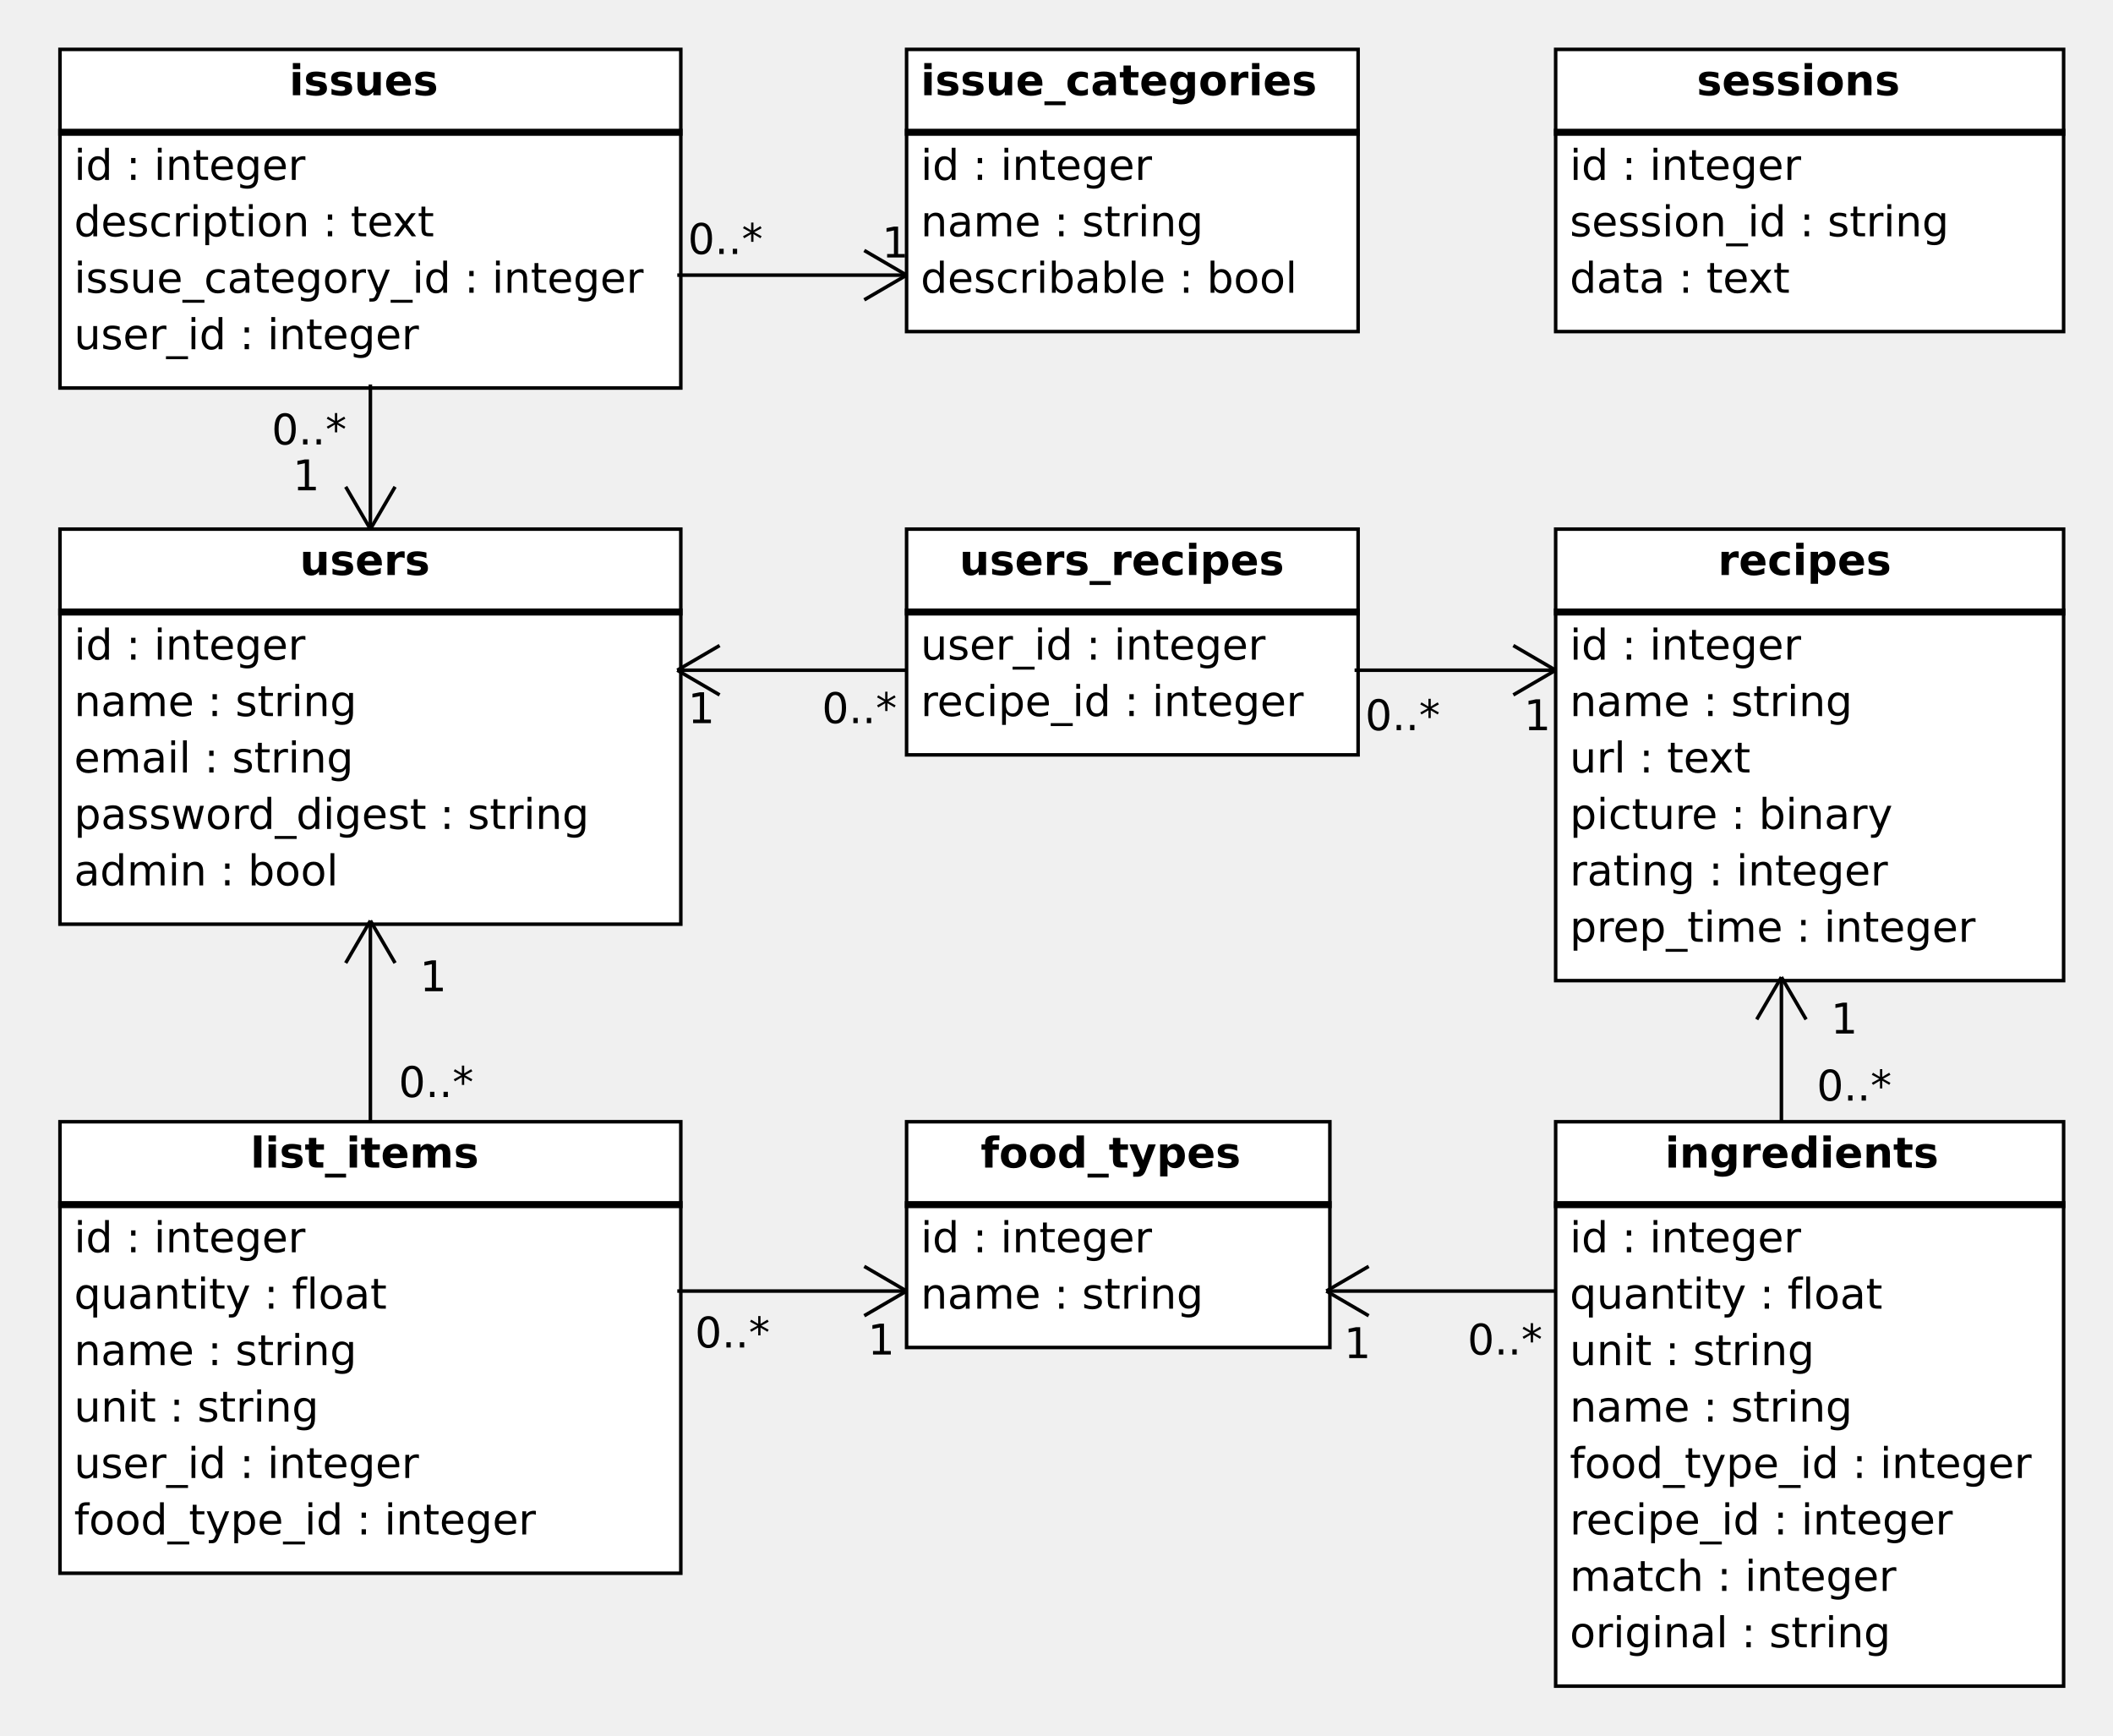
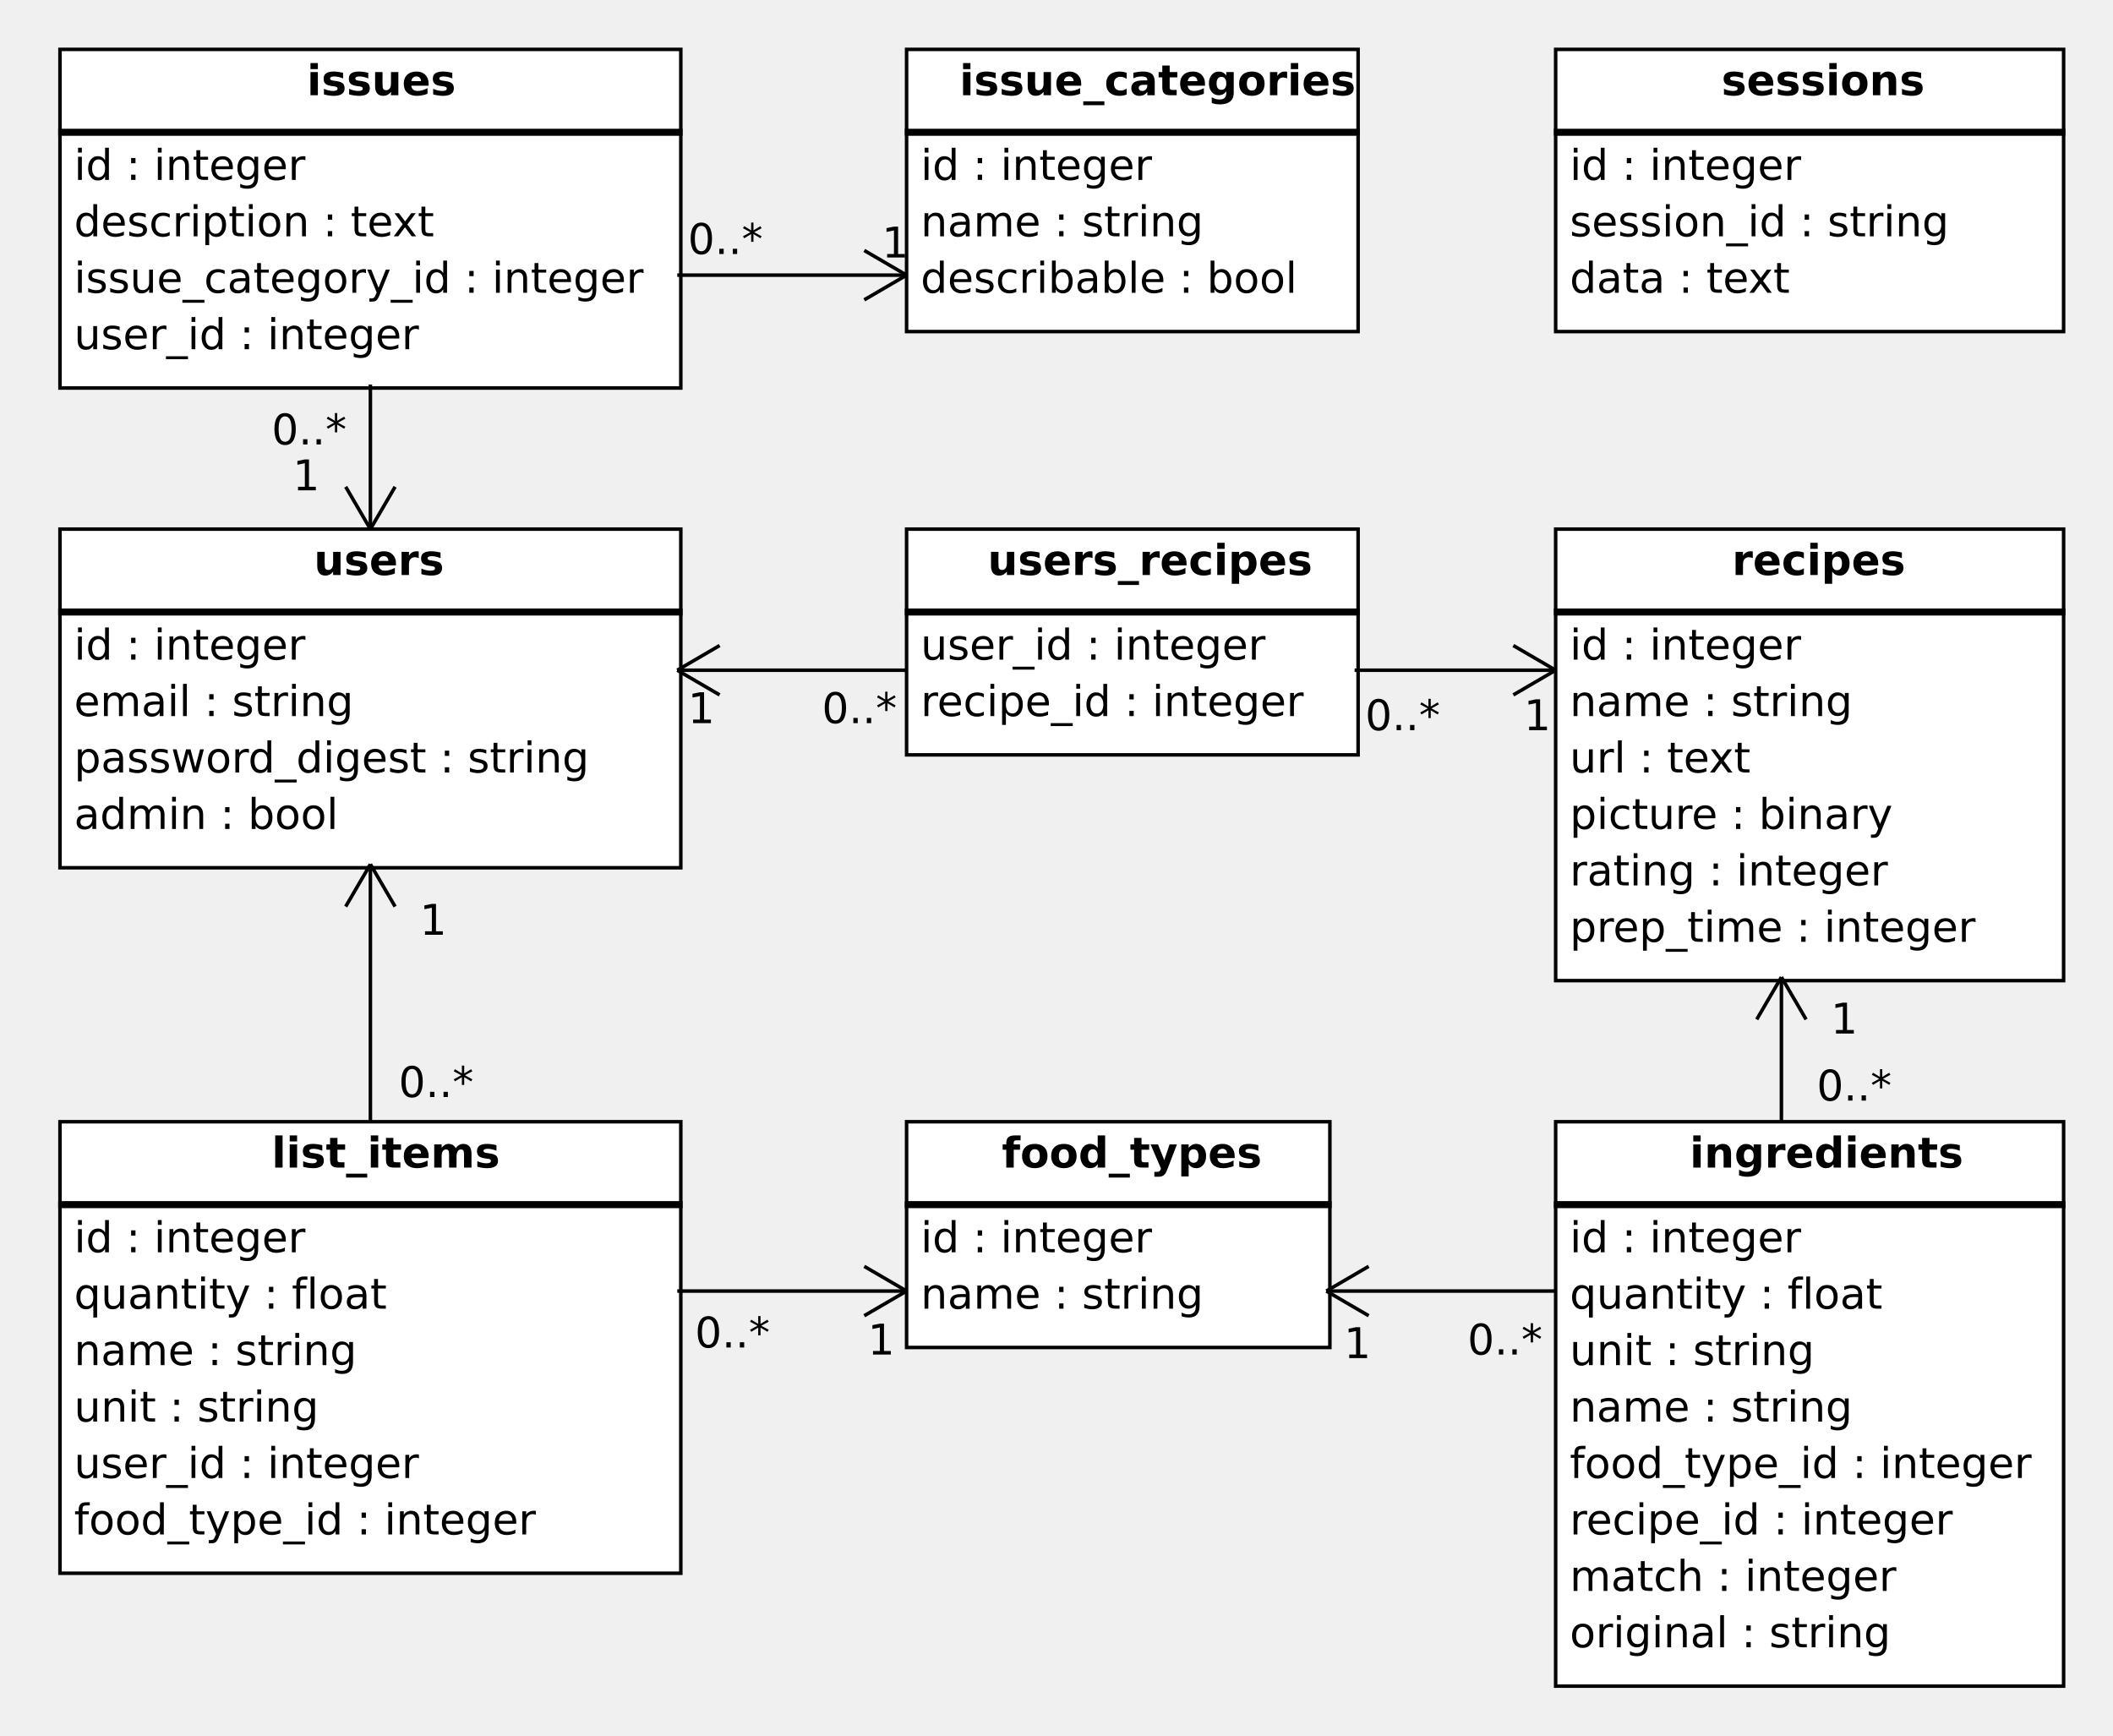
<svg xmlns="http://www.w3.org/2000/svg" height="492" version="1.1" width="599">
-   <rect fill="#ffffff" height="112" stroke="#ffffff" stroke-width="1" width="176" x="17" y="150" />
-   <rect fill="none" height="112" stroke="#000000" stroke-width="1" width="176" x="17" y="150" />
-   <text font-family="DejaVu Sans" font-size="12" font-weight="bold" x="85" y="163">
+   <rect fill="#ffffff" height="96" stroke="#ffffff" stroke-width="1" width="176" x="17" y="150" />
+   <rect fill="none" height="96" stroke="#000000" stroke-width="1" width="176" x="17" y="150" />
+   <text font-family="DejaVu Sans" font-size="12" font-weight="bold" x="89" y="163">
users</text>
  <rect fill="#000000" height="1" stroke="#000000" stroke-width="1" width="176" x="17" y="173" />
  <text font-family="DejaVu Sans" font-size="12" x="21" y="187">
id : integer</text>
  <text font-family="DejaVu Sans" font-size="12" x="21" y="203">
- name : string</text>
+ email : string</text>
  <text font-family="DejaVu Sans" font-size="12" x="21" y="219">
- email : string</text>
+ password_digest : string</text>
  <text font-family="DejaVu Sans" font-size="12" x="21" y="235">
- password_digest : string</text>
-   <text font-family="DejaVu Sans" font-size="12" x="21" y="251">
admin : bool</text>
  <rect fill="#ffffff" height="64" stroke="#ffffff" stroke-width="1" width="128" x="257" y="150" />
  <rect fill="none" height="64" stroke="#000000" stroke-width="1" width="128" x="257" y="150" />
-   <text font-family="DejaVu Sans" font-size="12" font-weight="bold" x="272" y="163">
+   <text font-family="DejaVu Sans" font-size="12" font-weight="bold" x="280" y="163">
users_recipes</text>
  <rect fill="#000000" height="1" stroke="#000000" stroke-width="1" width="128" x="257" y="173" />
  <text font-family="DejaVu Sans" font-size="12" x="261" y="187">
user_id : integer</text>
  <text font-family="DejaVu Sans" font-size="12" x="261" y="203">
recipe_id : integer</text>
  <rect fill="#ffffff" height="128" stroke="#ffffff" stroke-width="1" width="144" x="441" y="150" />
  <rect fill="none" height="128" stroke="#000000" stroke-width="1" width="144" x="441" y="150" />
-   <text font-family="DejaVu Sans" font-size="12" font-weight="bold" x="487" y="163">
+   <text font-family="DejaVu Sans" font-size="12" font-weight="bold" x="491" y="163">
recipes</text>
  <rect fill="#000000" height="1" stroke="#000000" stroke-width="1" width="144" x="441" y="173" />
  <text font-family="DejaVu Sans" font-size="12" x="445" y="187">
id : integer</text>
  <text font-family="DejaVu Sans" font-size="12" x="445" y="203">
name : string</text>
  <text font-family="DejaVu Sans" font-size="12" x="445" y="219">
url : text</text>
  <text font-family="DejaVu Sans" font-size="12" x="445" y="235">
picture : binary</text>
  <text font-family="DejaVu Sans" font-size="12" x="445" y="251">
rating : integer</text>
  <text font-family="DejaVu Sans" font-size="12" x="445" y="267">
prep_time : integer</text>
  <rect fill="#ffffff" height="128" stroke="#ffffff" stroke-width="1" width="176" x="17" y="318" />
  <rect fill="none" height="128" stroke="#000000" stroke-width="1" width="176" x="17" y="318" />
-   <text font-family="DejaVu Sans" font-size="12" font-weight="bold" x="71" y="331">
+   <text font-family="DejaVu Sans" font-size="12" font-weight="bold" x="77" y="331">
list_items</text>
  <rect fill="#000000" height="1" stroke="#000000" stroke-width="1" width="176" x="17" y="341" />
  <text font-family="DejaVu Sans" font-size="12" x="21" y="355">
id : integer</text>
  <text font-family="DejaVu Sans" font-size="12" x="21" y="371">
quantity : float</text>
  <text font-family="DejaVu Sans" font-size="12" x="21" y="387">
name : string</text>
  <text font-family="DejaVu Sans" font-size="12" x="21" y="403">
unit : string</text>
  <text font-family="DejaVu Sans" font-size="12" x="21" y="419">
user_id : integer</text>
  <text font-family="DejaVu Sans" font-size="12" x="21" y="435">
food_type_id : integer</text>
  <rect fill="#ffffff" height="160" stroke="#ffffff" stroke-width="1" width="144" x="441" y="318" />
  <rect fill="none" height="160" stroke="#000000" stroke-width="1" width="144" x="441" y="318" />
-   <text font-family="DejaVu Sans" font-size="12" font-weight="bold" x="472" y="331">
+   <text font-family="DejaVu Sans" font-size="12" font-weight="bold" x="479" y="331">
ingredients</text>
  <rect fill="#000000" height="1" stroke="#000000" stroke-width="1" width="144" x="441" y="341" />
  <text font-family="DejaVu Sans" font-size="12" x="445" y="355">
id : integer</text>
  <text font-family="DejaVu Sans" font-size="12" x="445" y="371">
quantity : float</text>
  <text font-family="DejaVu Sans" font-size="12" x="445" y="387">
unit : string</text>
  <text font-family="DejaVu Sans" font-size="12" x="445" y="403">
name : string</text>
  <text font-family="DejaVu Sans" font-size="12" x="445" y="419">
food_type_id : integer</text>
  <text font-family="DejaVu Sans" font-size="12" x="445" y="435">
recipe_id : integer</text>
  <text font-family="DejaVu Sans" font-size="12" x="445" y="451">
match : integer</text>
  <text font-family="DejaVu Sans" font-size="12" x="445" y="467">
original : string</text>
  <rect fill="#ffffff" height="64" stroke="#ffffff" stroke-width="1" width="120" x="257" y="318" />
  <rect fill="none" height="64" stroke="#000000" stroke-width="1" width="120" x="257" y="318" />
-   <text font-family="DejaVu Sans" font-size="12" font-weight="bold" x="278" y="331">
+   <text font-family="DejaVu Sans" font-size="12" font-weight="bold" x="284" y="331">
food_types</text>
  <rect fill="#000000" height="1" stroke="#000000" stroke-width="1" width="120" x="257" y="341" />
  <text font-family="DejaVu Sans" font-size="12" x="261" y="355">
id : integer</text>
  <text font-family="DejaVu Sans" font-size="12" x="261" y="371">
name : string</text>
  <polyline fill="none" points="257,190 192,190" stroke="#000000" stroke-width="1" />
  <line fill="#000000" stroke="#000000" stroke-width="1" x1="204" x2="192" y1="183" y2="190" />
  <line fill="#000000" stroke="#000000" stroke-width="1" x1="204" x2="192" y1="197" y2="190" />
  <text font-family="DejaVu Sans" font-size="12" x="233" y="205">
0..*</text>
  <text font-family="DejaVu Sans" font-size="12" x="195" y="205">
1</text>
  <polyline fill="none" points="384,190 441,190" stroke="#000000" stroke-width="1" />
  <line fill="#000000" stroke="#000000" stroke-width="1" x1="429" x2="441" y1="197" y2="190" />
  <line fill="#000000" stroke="#000000" stroke-width="1" x1="429" x2="441" y1="183" y2="190" />
  <text font-family="DejaVu Sans" font-size="12" x="387" y="207">
0..*</text>
  <text font-family="DejaVu Sans" font-size="12" x="432" y="207">
1</text>
  <polyline fill="none" points="441,366 376,366" stroke="#000000" stroke-width="1" />
  <line fill="#000000" stroke="#000000" stroke-width="1" x1="388" x2="376" y1="359" y2="366" />
  <line fill="#000000" stroke="#000000" stroke-width="1" x1="388" x2="376" y1="373" y2="366" />
  <text font-family="DejaVu Sans" font-size="12" x="416" y="384">
0..*</text>
  <text font-family="DejaVu Sans" font-size="12" x="381" y="385">
1</text>
  <polyline fill="none" points="505,318 505,277" stroke="#000000" stroke-width="1" />
  <line fill="#000000" stroke="#000000" stroke-width="1" x1="512" x2="505" y1="289" y2="277" />
  <line fill="#000000" stroke="#000000" stroke-width="1" x1="498" x2="505" y1="289" y2="277" />
  <text font-family="DejaVu Sans" font-size="12" x="515" y="312">
0..*</text>
  <text font-family="DejaVu Sans" font-size="12" x="519" y="293">
1</text>
  <polyline fill="none" points="192,366 257,366" stroke="#000000" stroke-width="1" />
  <line fill="#000000" stroke="#000000" stroke-width="1" x1="245" x2="257" y1="373" y2="366" />
  <line fill="#000000" stroke="#000000" stroke-width="1" x1="245" x2="257" y1="359" y2="366" />
  <text font-family="DejaVu Sans" font-size="12" x="197" y="382">
0..*</text>
  <text font-family="DejaVu Sans" font-size="12" x="246" y="384">
1</text>
-   <polyline fill="none" points="105,318 105,261" stroke="#000000" stroke-width="1" />
-   <line fill="#000000" stroke="#000000" stroke-width="1" x1="112" x2="105" y1="273" y2="261" />
-   <line fill="#000000" stroke="#000000" stroke-width="1" x1="98" x2="105" y1="273" y2="261" />
+   <polyline fill="none" points="105,318 105,245" stroke="#000000" stroke-width="1" />
+   <line fill="#000000" stroke="#000000" stroke-width="1" x1="112" x2="105" y1="257" y2="245" />
+   <line fill="#000000" stroke="#000000" stroke-width="1" x1="98" x2="105" y1="257" y2="245" />
  <text font-family="DejaVu Sans" font-size="12" x="113" y="311">
0..*</text>
-   <text font-family="DejaVu Sans" font-size="12" x="119" y="281">
+   <text font-family="DejaVu Sans" font-size="12" x="119" y="265">
1</text>
  <rect fill="#ffffff" height="96" stroke="#ffffff" stroke-width="1" width="176" x="17" y="14" />
  <rect fill="none" height="96" stroke="#000000" stroke-width="1" width="176" x="17" y="14" />
-   <text font-family="DejaVu Sans" font-size="12" font-weight="bold" x="82" y="27">
+   <text font-family="DejaVu Sans" font-size="12" font-weight="bold" x="87" y="27">
issues</text>
  <rect fill="#000000" height="1" stroke="#000000" stroke-width="1" width="176" x="17" y="37" />
  <text font-family="DejaVu Sans" font-size="12" x="21" y="51">
id : integer</text>
  <text font-family="DejaVu Sans" font-size="12" x="21" y="67">
description : text</text>
  <text font-family="DejaVu Sans" font-size="12" x="21" y="83">
issue_category_id : integer</text>
  <text font-family="DejaVu Sans" font-size="12" x="21" y="99">
user_id : integer</text>
  <rect fill="#ffffff" height="80" stroke="#ffffff" stroke-width="1" width="128" x="257" y="14" />
  <rect fill="none" height="80" stroke="#000000" stroke-width="1" width="128" x="257" y="14" />
-   <text font-family="DejaVu Sans" font-size="12" font-weight="bold" x="261" y="27">
+   <text font-family="DejaVu Sans" font-size="12" font-weight="bold" x="272" y="27">
issue_categories</text>
  <rect fill="#000000" height="1" stroke="#000000" stroke-width="1" width="128" x="257" y="37" />
  <text font-family="DejaVu Sans" font-size="12" x="261" y="51">
id : integer</text>
  <text font-family="DejaVu Sans" font-size="12" x="261" y="67">
name : string</text>
  <text font-family="DejaVu Sans" font-size="12" x="261" y="83">
describable : bool</text>
  <polyline fill="none" points="105,109 105,150" stroke="#000000" stroke-width="1" />
  <line fill="#000000" stroke="#000000" stroke-width="1" x1="98" x2="105" y1="138" y2="150" />
  <line fill="#000000" stroke="#000000" stroke-width="1" x1="112" x2="105" y1="138" y2="150" />
  <text font-family="DejaVu Sans" font-size="12" x="77" y="126">
0..*</text>
  <text font-family="DejaVu Sans" font-size="12" x="83" y="139">
1</text>
  <polyline fill="none" points="192,78 257,78" stroke="#000000" stroke-width="1" />
  <line fill="#000000" stroke="#000000" stroke-width="1" x1="245" x2="257" y1="85" y2="78" />
  <line fill="#000000" stroke="#000000" stroke-width="1" x1="245" x2="257" y1="71" y2="78" />
  <text font-family="DejaVu Sans" font-size="12" x="195" y="72">
0..*</text>
  <text font-family="DejaVu Sans" font-size="12" x="250" y="73">
1</text>
  <rect fill="#ffffff" height="80" stroke="#ffffff" stroke-width="1" width="144" x="441" y="14" />
  <rect fill="none" height="80" stroke="#000000" stroke-width="1" width="144" x="441" y="14" />
-   <text font-family="DejaVu Sans" font-size="12" font-weight="bold" x="481" y="27">
+   <text font-family="DejaVu Sans" font-size="12" font-weight="bold" x="488" y="27">
sessions</text>
  <rect fill="#000000" height="1" stroke="#000000" stroke-width="1" width="144" x="441" y="37" />
  <text font-family="DejaVu Sans" font-size="12" x="445" y="51">
id : integer</text>
  <text font-family="DejaVu Sans" font-size="12" x="445" y="67">
session_id : string</text>
  <text font-family="DejaVu Sans" font-size="12" x="445" y="83">
data : text</text>
</svg>
